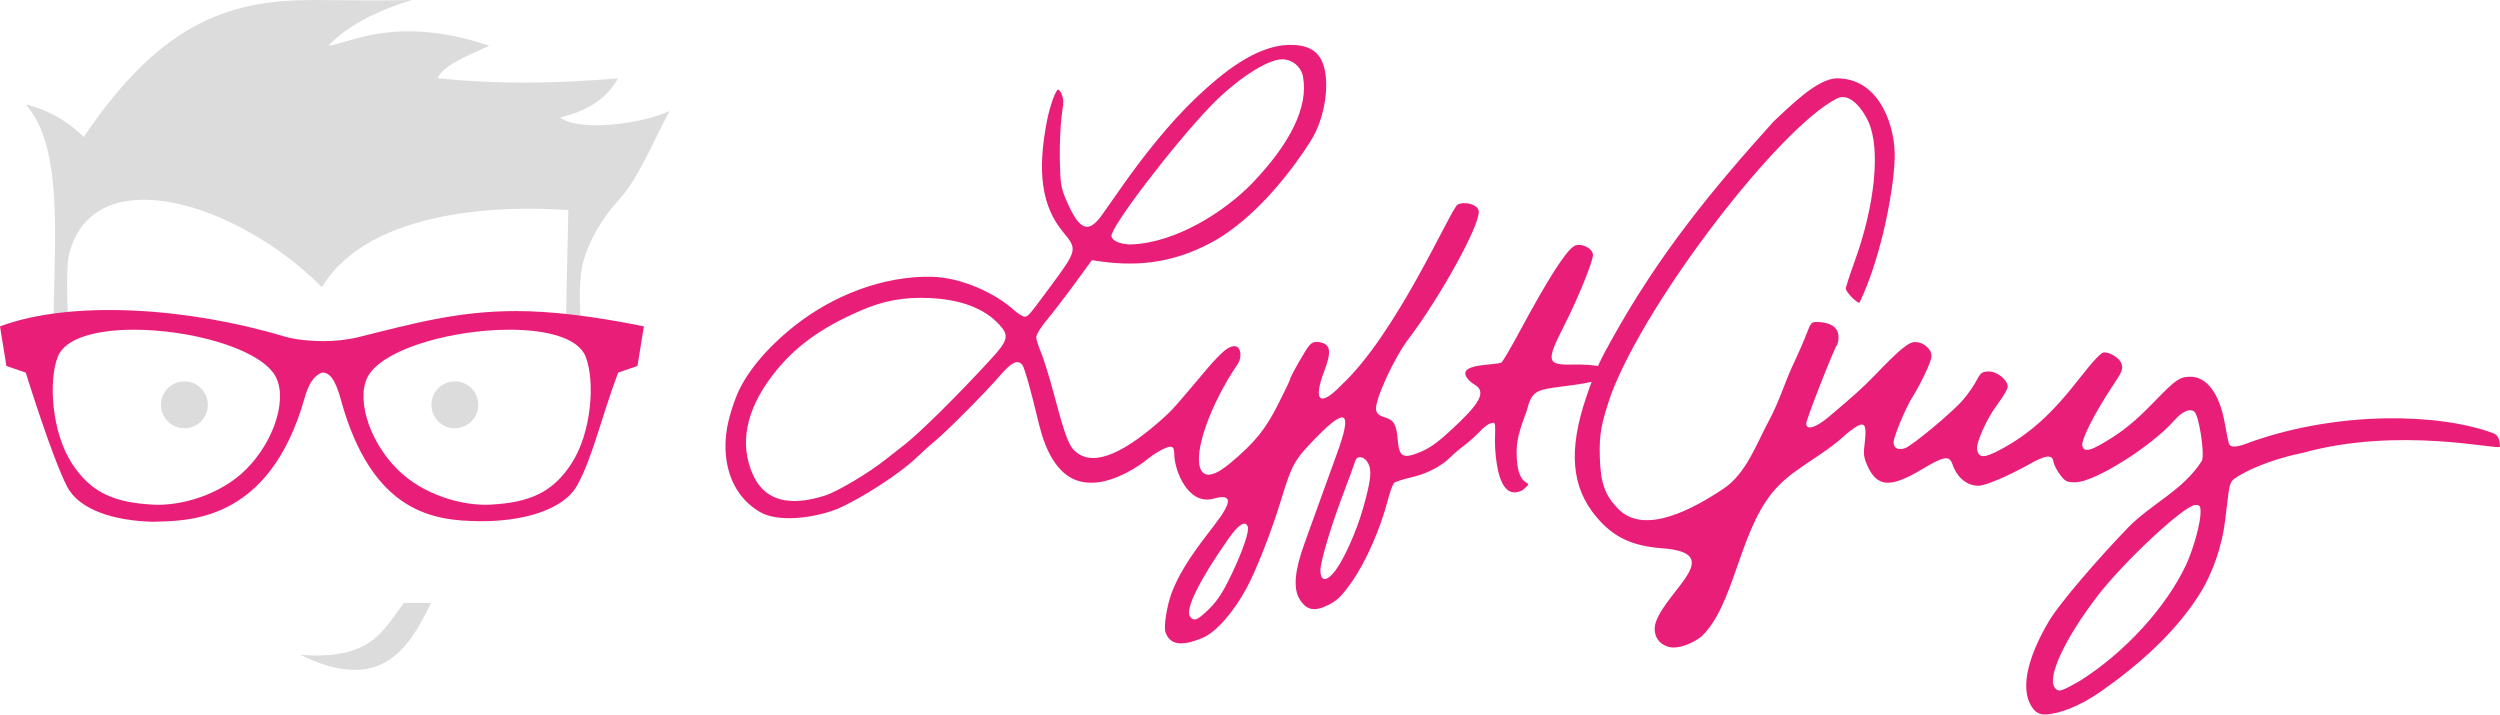
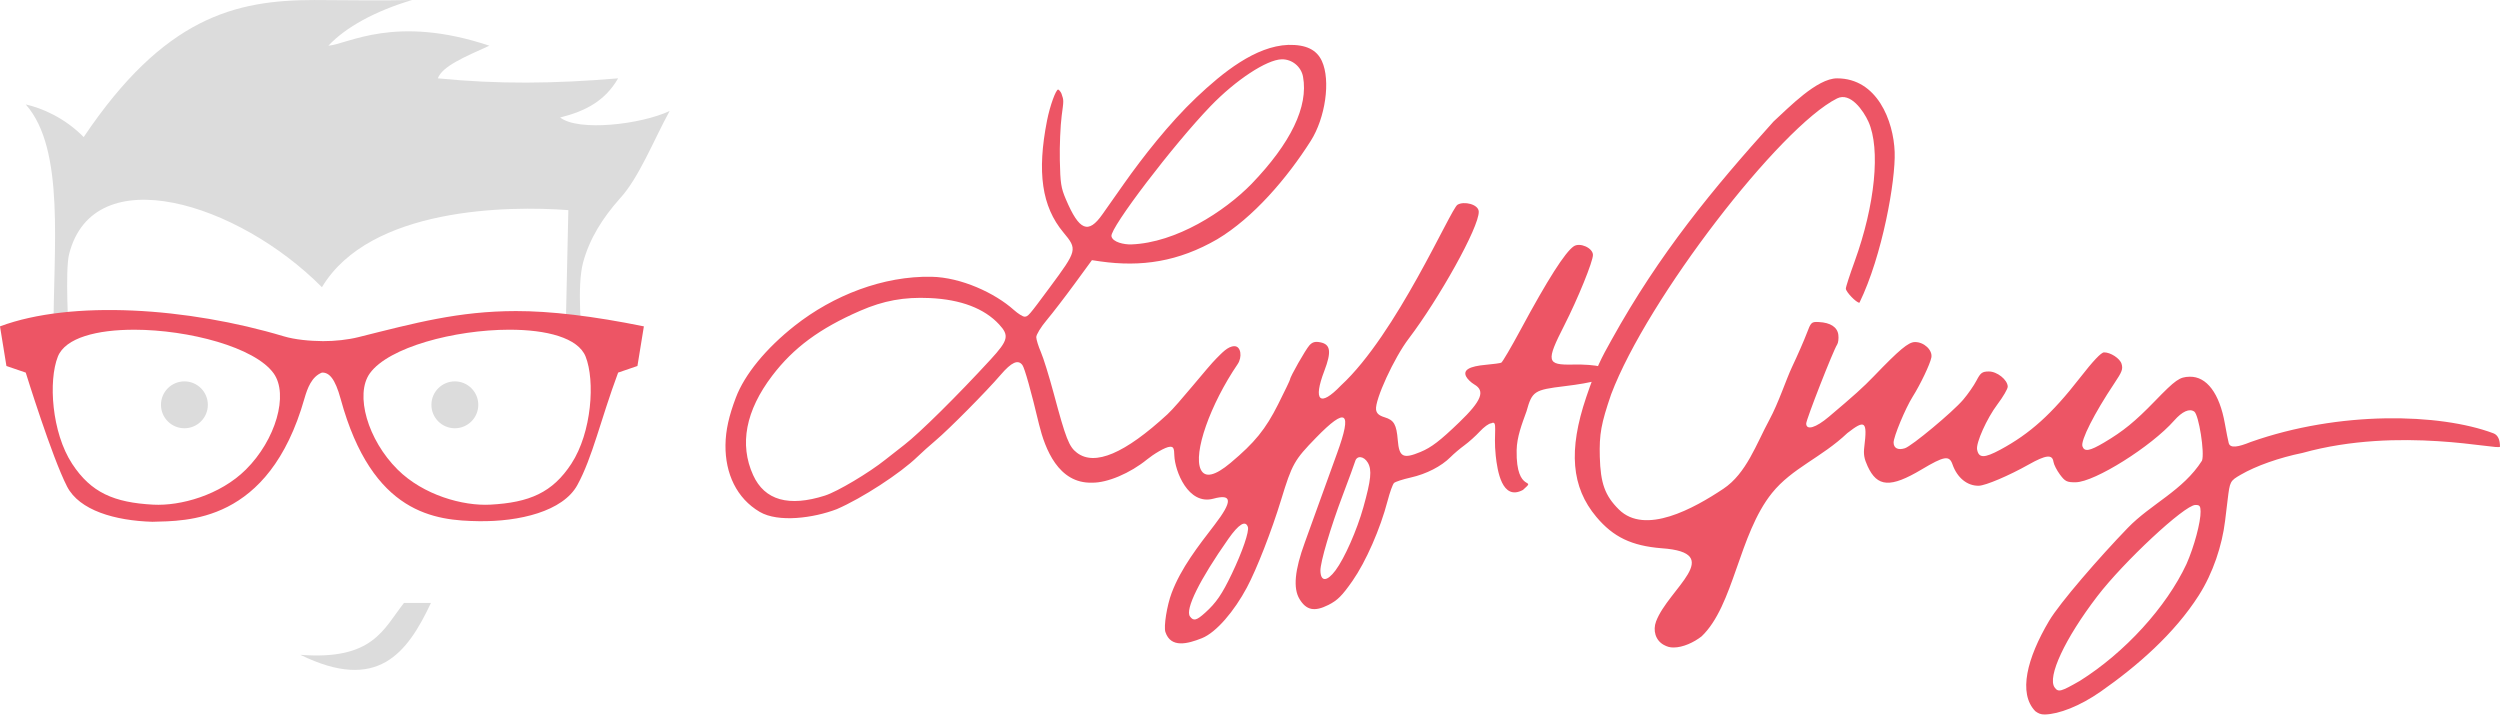
<svg xmlns="http://www.w3.org/2000/svg" id="svg4187" height="60" width="210" version="1.1" viewBox="0 0 210 60">
  <g id="layer1" transform="translate(-.000069189 -992.36)">
    <g id="g4267" transform="matrix(0.75 0 0 0.75 .000017297 263.09)">
-       <path id="path4337-1" d="m227.94 1052c-1.915-1.997-0.924-5.912 1.559-10.102 1.198-2.022 5.652-7.146 8.814-10.416 2.598-2.687 6.183-4.179 8.311-7.528 0.317-0.871-0.357-5.141-0.867-5.498-0.54-0.378-1.346-0.019-2.243 0.999-2.57 2.918-8.916 6.897-11.035 6.919-0.981 0.013-1.194-0.094-1.763-0.861-0.356-0.48-0.684-1.123-0.728-1.429-0.123-0.865-0.841-0.784-2.788 0.312-2.205 1.241-4.82 2.352-5.576 2.367-1.293 0.027-2.422-0.892-2.948-2.401-0.357-1.024-0.925-0.929-3.454 0.578-3.489 2.08-4.967 1.992-6.049-0.362-0.391-0.85-0.474-1.342-0.37-2.185 0.353-2.866 0.089-3.079-1.901-1.526-2.902 2.754-6.183 3.91-8.436 6.709-3.74 4.646-4.265 12.61-7.891 16.06-0.86 0.671-2.082 1.243-3.138 1.244-0.416 0-0.716-0.087-1.094-0.293-0.938-0.51-1.235-1.633-0.866-2.619 1.366-3.656 7.905-7.701 0.627-8.203-3.368-0.272-5.417-1.255-7.31-3.508-2.805-3.338-3.153-7.456-1.135-13.418 1.121-3.313 1.692-4.373 2.834-6.412 5.367-9.69 11.377-16.946 18.141-24.454 1.712-1.564 4.867-4.838 7.117-4.838 4.5 0 6.326 4.774 6.452 8.249 0.113 3.191-1.375 11.608-3.946 16.883-0.353 0-1.515-1.21-1.523-1.579-0.008-0.173 0.437-1.536 0.979-3.029 2.299-6.33 2.922-12.637 1.55-15.672-0.548-1.212-2.013-3.352-3.513-2.602-6.364 3.182-21.244 22.414-25.299 33.131-1.13 3.3-1.339 4.452-1.273 7.011 0.077 2.965 0.579 4.351 2.134 5.893 2.939 2.914 8.401-0.111 11.707-2.317 2.582-1.723 3.683-5.012 5.159-7.737 1.015-1.874 1.887-4.545 2.517-5.876 0.63-1.331 1.371-3.024 1.648-3.762 0.484-1.291 0.536-1.34 1.369-1.299 1.311 0.065 2.08 0.573 2.184 1.442 0.05 0.409-0.014 0.893-0.134 1.075-0.429 0.635-3.477 8.421-3.468 8.858 0.017 0.786 1.076 0.469 2.531-0.758 2.805-2.365 3.866-3.321 5.034-4.535 2.888-3.002 3.875-3.825 4.602-3.841 1.021-0.021 2.01 0.905 1.851 1.734-0.141 0.738-1.229 3.017-2.098 4.395-0.812 1.289-2.145 4.498-2.131 5.134 0.011 0.629 0.503 0.873 1.264 0.631 0.78-0.248 5.355-4.058 6.532-5.439 0.529-0.622 1.199-1.585 1.487-2.14 0.455-0.875 0.638-1.011 1.371-1.019 0.932-0.013 2.113 0.93 2.129 1.696 0.008 0.243-0.518 1.142-1.162 1.996-1.178 1.562-2.41 4.306-2.269 5.053 0.185 0.977 0.803 0.979 2.604 0.012 3.329-1.796 5.76-3.988 8.895-8.021 1.485-1.91 2.39-2.868 2.716-2.875 0.723-0.015 1.788 0.679 1.964 1.282 0.173 0.59 0.068 0.873-0.809 2.185-2.238 3.346-3.794 6.42-3.572 7.054 0.224 0.639 0.806 0.536 2.433-0.428 2.136-1.265 3.448-2.335 5.656-4.611 2.357-2.43 2.787-2.732 3.929-2.756 1.899-0.04 3.336 1.874 3.933 5.242 0.168 0.948 0.362 1.933 0.432 2.188 0.169 0.626 1.082 0.438 2.462-0.119 9.927-3.51 21.169-3.229 27.183-0.975 0.52 0.195 0.742 0.751 0.736 1.495-0.007 0.465-11.19-2.336-22.115 0.703-2.615 0.533-5.202 1.446-6.917 2.441-1.195 0.693-1.219 0.74-1.466 2.78-0.062 0.514-0.193 1.595-0.291 2.402-0.333 2.747-1.353 5.835-2.933 8.315-2.752 4.322-6.908 7.931-10.978 10.779-2.361 1.655-4.72 2.542-6.266 2.578-0.474 0.013-0.761-0.129-1.096-0.382zm4.997-3.378c5.042-3.166 9.697-8.265 11.952-13.095 0.862-1.953 1.6-4.708 1.577-5.891-0.01-0.607-0.112-0.73-0.589-0.72-1.226 0.026-8.016 6.352-10.992 10.241-3.612 4.72-5.625 9.033-4.762 10.202 0.411 0.556 0.675 0.487 2.814-0.738zm-102.41-5.465c-0.21-0.632 0.174-2.994 0.695-4.377 1.059-2.814 2.988-5.265 4.809-7.637 2.03-2.642 1.999-3.511-0.133-2.931-2.817 0.767-4.311-3.095-4.372-4.828-0.017-0.814-0.104-0.996-0.468-0.989-0.555 0.013-1.922 0.879-2.584 1.419-1.889 1.543-4.473 2.647-6.19 2.605-3.741 0.099-5.235-3.774-5.907-6.511-0.887-3.721-1.616-6.32-1.868-6.661-0.485-0.657-1.217-0.327-2.438 1.097-1.587 1.852-5.776 6.079-7.281 7.348-0.651 0.548-1.566 1.368-2.034 1.822-1.918 1.861-6.224 4.659-9.036 5.871-2.591 0.997-6.547 1.53-8.632 0.305-2.581-1.516-3.869-4.287-3.834-7.483 0.02-1.682 0.394-3.281 1.162-5.313 0.981-2.596 3.375-5.519 6.603-8.061 4.308-3.393 9.895-5.583 15.316-5.475 3.31 0.066 7.092 1.815 9.212 3.713 0.469 0.42 1.012 0.76 1.206 0.756 0.394-0.013 0.443-0.065 2.816-3.27 3.096-4.182 3.116-4.26 1.523-6.176-2.406-2.894-2.964-6.727-1.824-12.519 0.333-1.69 0.994-3.469 1.242-3.474 0.086-0.001 0.309 0.276 0.377 0.464 0.279 0.772 0.242 0.799 0.023 2.462-0.149 1.135-0.243 3.381-0.209 4.992 0.055 2.597 0.131 3.091 0.679 4.379 1.498 3.52 2.51 3.934 4.094 1.675 0.545-0.776 1.629-2.317 2.41-3.424 2.054-2.912 5.053-6.763 8.104-9.654 2.973-2.817 6.633-5.76 10.305-5.895 1.977-0.042 3.17 0.533 3.757 1.808 1.009 2.196 0.38 6.387-1.244 8.943-2.663 4.192-6.446 8.611-10.474 11.018-4.345 2.514-8.506 3.135-13.106 2.48l-0.93-0.138-1.947 2.661c-1.071 1.463-2.476 3.291-3.123 4.06-0.647 0.77-1.171 1.627-1.165 1.905 0.009 0.278 0.24 1.031 0.52 1.674 0.28 0.643 0.925 2.718 1.433 4.612 1.364 5.093 1.714 5.985 2.609 6.663 1.996 1.513 5.352 0.086 10.125-4.306 1.204-1.107 4.538-5.333 5.493-6.267 0.572-0.559 1.264-1.367 2.014-1.367 0.75 0 0.887 1.237 0.365 2.004-3.087 4.536-5.007 9.992-4.133 11.809 0.467 0.97 1.589 0.721 3.33-0.739 2.72-2.28 3.925-3.764 5.337-6.572 0.735-1.462 1.336-2.716 1.334-2.788-0.009-0.268 1.737-3.334 2.165-3.808 0.334-0.37 0.642-0.455 1.228-0.339 1.145 0.227 1.261 1.059 0.446 3.193-1.298 3.398-0.502 4.102 1.857 1.642 6.24-5.745 12.295-19.78 13.056-20.243 0.712-0.433 2.352-0.062 2.38 0.768 0.06 1.728-4.491 9.812-7.831 14.21-1.639 2.139-3.825 6.894-3.669 7.98 0.061 0.417 0.33 0.654 0.961 0.847 1.052 0.321 1.326 0.799 1.471 2.574 0.155 1.888 0.597 2.115 2.547 1.307 1.21-0.501 2.189-1.25 4.333-3.315 2.499-2.406 2.944-3.518 1.697-4.239-0.375-0.217-0.793-0.626-0.929-0.908-0.347-0.721 0.358-1.133 2.226-1.3 0.814-0.072 1.585-0.178 1.714-0.234 0.129-0.056 1.107-1.72 2.172-3.699 3.016-5.601 4.974-8.675 5.946-9.336 0.687-0.467 2.137 0.179 2.153 0.958 0.014 0.718-1.69 4.91-3.219 7.911-2.062 4.048-1.974 4.437 0.98 4.375 2.606-0.055 4.374 0.356 4.116 0.955-0.272 0.633-1.784 1.07-5.079 1.469-3.381 0.409-3.611 0.561-4.238 2.806-0.519 1.44-1.079 2.864-1.107 4.364-0.094 5.031 2.4 2.936 0.709 4.446-2.356 1.275-2.87-2.177-3.05-3.821-0.285-2.607 0.286-4.046-0.512-3.638-0.24 0-0.811 0.415-1.269 0.91-0.457 0.496-1.233 1.193-1.724 1.55-0.491 0.357-1.192 0.951-1.558 1.321-1.026 1.035-2.706 1.898-4.465 2.292-0.879 0.197-1.718 0.471-1.863 0.608-0.146 0.137-0.47 1.036-0.72 1.996-0.819 3.144-2.432 6.821-3.939 8.979-1.156 1.656-1.676 2.174-2.698 2.688-1.557 0.783-2.473 0.594-3.232-0.667-0.727-1.208-0.536-3.234 0.596-6.326 0.27-0.738 0.968-2.67 1.55-4.293 0.582-1.623 1.51-4.189 2.062-5.702 1.725-4.732 1.046-5.237-2.352-1.748-2.441 2.506-2.686 2.941-3.913 6.958-1.067 3.494-2.729 7.753-3.836 9.827-1.398 2.622-3.417 5.026-5.039 5.673-1.589 0.634-3.477 1.139-4.084-0.687zm4.452-2.172c1.24-1.119 1.888-2.066 2.984-4.357 1.193-2.495 1.97-4.765 1.798-5.255-0.271-0.774-1.021-0.315-2.182 1.336-3.227 4.592-4.873 7.921-4.3 8.697 0.398 0.54 0.724 0.459 1.699-0.421zm14.593-4.735c1.018-1.365 2.402-4.497 3.124-7.071 0.863-3.078 0.975-4.189 0.503-4.995-0.441-0.752-1.23-0.842-1.421-0.161-0.073 0.258-0.703 1.978-1.401 3.823-1.357 3.585-2.51 7.491-2.49 8.437 0.026 1.251 0.736 1.237 1.685-0.034zm-57.158-8.392c1.373-0.439 4.918-2.548 6.753-4.019 0.451-0.361 1.403-1.108 2.118-1.659 1.718-1.327 5.942-5.504 9.672-9.565 1.972-2.147 2.099-2.676 0.937-3.928-1.66-1.789-4.284-2.785-7.754-2.945-2.891-0.133-5.184 0.286-7.806 1.428-4.53 1.973-7.462 4.137-9.842 7.265-2.978 3.913-3.705 7.698-2.14 11.14 1.282 2.819 3.988 3.586 8.062 2.285zm47.742-34.882c4.427-4.598 6.391-8.679 5.784-12.02-0.206-1.135-1.232-1.976-2.385-1.953-1.683 0.033-5.159 2.322-7.986 5.258-4.184 4.346-11.258 13.632-11.086 14.555 0.124 0.672 1.43 0.949 2.235 0.918 5.013-0.191 10.411-3.672 13.437-6.758z" fill="#e91e78" />
+       <path id="path4337-1" d="m227.94 1052c-1.915-1.997-0.924-5.912 1.559-10.102 1.198-2.022 5.652-7.146 8.814-10.416 2.598-2.687 6.183-4.179 8.311-7.528 0.317-0.871-0.357-5.141-0.867-5.498-0.54-0.378-1.346-0.019-2.243 0.999-2.57 2.918-8.916 6.897-11.035 6.919-0.981 0.013-1.194-0.094-1.763-0.861-0.356-0.48-0.684-1.123-0.728-1.429-0.123-0.865-0.841-0.784-2.788 0.312-2.205 1.241-4.82 2.352-5.576 2.367-1.293 0.027-2.422-0.892-2.948-2.401-0.357-1.024-0.925-0.929-3.454 0.578-3.489 2.08-4.967 1.992-6.049-0.362-0.391-0.85-0.474-1.342-0.37-2.185 0.353-2.866 0.089-3.079-1.901-1.526-2.902 2.754-6.183 3.91-8.436 6.709-3.74 4.646-4.265 12.61-7.891 16.06-0.86 0.671-2.082 1.243-3.138 1.244-0.416 0-0.716-0.087-1.094-0.293-0.938-0.51-1.235-1.633-0.866-2.619 1.366-3.656 7.905-7.701 0.627-8.203-3.368-0.272-5.417-1.255-7.31-3.508-2.805-3.338-3.153-7.456-1.135-13.418 1.121-3.313 1.692-4.373 2.834-6.412 5.367-9.69 11.377-16.946 18.141-24.454 1.712-1.564 4.867-4.838 7.117-4.838 4.5 0 6.326 4.774 6.452 8.249 0.113 3.191-1.375 11.608-3.946 16.883-0.353 0-1.515-1.21-1.523-1.579-0.008-0.173 0.437-1.536 0.979-3.029 2.299-6.33 2.922-12.637 1.55-15.672-0.548-1.212-2.013-3.352-3.513-2.602-6.364 3.182-21.244 22.414-25.299 33.131-1.13 3.3-1.339 4.452-1.273 7.011 0.077 2.965 0.579 4.351 2.134 5.893 2.939 2.914 8.401-0.111 11.707-2.317 2.582-1.723 3.683-5.012 5.159-7.737 1.015-1.874 1.887-4.545 2.517-5.876 0.63-1.331 1.371-3.024 1.648-3.762 0.484-1.291 0.536-1.34 1.369-1.299 1.311 0.065 2.08 0.573 2.184 1.442 0.05 0.409-0.014 0.893-0.134 1.075-0.429 0.635-3.477 8.421-3.468 8.858 0.017 0.786 1.076 0.469 2.531-0.758 2.805-2.365 3.866-3.321 5.034-4.535 2.888-3.002 3.875-3.825 4.602-3.841 1.021-0.021 2.01 0.905 1.851 1.734-0.141 0.738-1.229 3.017-2.098 4.395-0.812 1.289-2.145 4.498-2.131 5.134 0.011 0.629 0.503 0.873 1.264 0.631 0.78-0.248 5.355-4.058 6.532-5.439 0.529-0.622 1.199-1.585 1.487-2.14 0.455-0.875 0.638-1.011 1.371-1.019 0.932-0.013 2.113 0.93 2.129 1.696 0.008 0.243-0.518 1.142-1.162 1.996-1.178 1.562-2.41 4.306-2.269 5.053 0.185 0.977 0.803 0.979 2.604 0.012 3.329-1.796 5.76-3.988 8.895-8.021 1.485-1.91 2.39-2.868 2.716-2.875 0.723-0.015 1.788 0.679 1.964 1.282 0.173 0.59 0.068 0.873-0.809 2.185-2.238 3.346-3.794 6.42-3.572 7.054 0.224 0.639 0.806 0.536 2.433-0.428 2.136-1.265 3.448-2.335 5.656-4.611 2.357-2.43 2.787-2.732 3.929-2.756 1.899-0.04 3.336 1.874 3.933 5.242 0.168 0.948 0.362 1.933 0.432 2.188 0.169 0.626 1.082 0.438 2.462-0.119 9.927-3.51 21.169-3.229 27.183-0.975 0.52 0.195 0.742 0.751 0.736 1.495-0.007 0.465-11.19-2.336-22.115 0.703-2.615 0.533-5.202 1.446-6.917 2.441-1.195 0.693-1.219 0.74-1.466 2.78-0.062 0.514-0.193 1.595-0.291 2.402-0.333 2.747-1.353 5.835-2.933 8.315-2.752 4.322-6.908 7.931-10.978 10.779-2.361 1.655-4.72 2.542-6.266 2.578-0.474 0.013-0.761-0.129-1.096-0.382zm4.997-3.378c5.042-3.166 9.697-8.265 11.952-13.095 0.862-1.953 1.6-4.708 1.577-5.891-0.01-0.607-0.112-0.73-0.589-0.72-1.226 0.026-8.016 6.352-10.992 10.241-3.612 4.72-5.625 9.033-4.762 10.202 0.411 0.556 0.675 0.487 2.814-0.738zm-102.41-5.465c-0.21-0.632 0.174-2.994 0.695-4.377 1.059-2.814 2.988-5.265 4.809-7.637 2.03-2.642 1.999-3.511-0.133-2.931-2.817 0.767-4.311-3.095-4.372-4.828-0.017-0.814-0.104-0.996-0.468-0.989-0.555 0.013-1.922 0.879-2.584 1.419-1.889 1.543-4.473 2.647-6.19 2.605-3.741 0.099-5.235-3.774-5.907-6.511-0.887-3.721-1.616-6.32-1.868-6.661-0.485-0.657-1.217-0.327-2.438 1.097-1.587 1.852-5.776 6.079-7.281 7.348-0.651 0.548-1.566 1.368-2.034 1.822-1.918 1.861-6.224 4.659-9.036 5.871-2.591 0.997-6.547 1.53-8.632 0.305-2.581-1.516-3.869-4.287-3.834-7.483 0.02-1.682 0.394-3.281 1.162-5.313 0.981-2.596 3.375-5.519 6.603-8.061 4.308-3.393 9.895-5.583 15.316-5.475 3.31 0.066 7.092 1.815 9.212 3.713 0.469 0.42 1.012 0.76 1.206 0.756 0.394-0.013 0.443-0.065 2.816-3.27 3.096-4.182 3.116-4.26 1.523-6.176-2.406-2.894-2.964-6.727-1.824-12.519 0.333-1.69 0.994-3.469 1.242-3.474 0.086-0.001 0.309 0.276 0.377 0.464 0.279 0.772 0.242 0.799 0.023 2.462-0.149 1.135-0.243 3.381-0.209 4.992 0.055 2.597 0.131 3.091 0.679 4.379 1.498 3.52 2.51 3.934 4.094 1.675 0.545-0.776 1.629-2.317 2.41-3.424 2.054-2.912 5.053-6.763 8.104-9.654 2.973-2.817 6.633-5.76 10.305-5.895 1.977-0.042 3.17 0.533 3.757 1.808 1.009 2.196 0.38 6.387-1.244 8.943-2.663 4.192-6.446 8.611-10.474 11.018-4.345 2.514-8.506 3.135-13.106 2.48l-0.93-0.138-1.947 2.661c-1.071 1.463-2.476 3.291-3.123 4.06-0.647 0.77-1.171 1.627-1.165 1.905 0.009 0.278 0.24 1.031 0.52 1.674 0.28 0.643 0.925 2.718 1.433 4.612 1.364 5.093 1.714 5.985 2.609 6.663 1.996 1.513 5.352 0.086 10.125-4.306 1.204-1.107 4.538-5.333 5.493-6.267 0.572-0.559 1.264-1.367 2.014-1.367 0.75 0 0.887 1.237 0.365 2.004-3.087 4.536-5.007 9.992-4.133 11.809 0.467 0.97 1.589 0.721 3.33-0.739 2.72-2.28 3.925-3.764 5.337-6.572 0.735-1.462 1.336-2.716 1.334-2.788-0.009-0.268 1.737-3.334 2.165-3.808 0.334-0.37 0.642-0.455 1.228-0.339 1.145 0.227 1.261 1.059 0.446 3.193-1.298 3.398-0.502 4.102 1.857 1.642 6.24-5.745 12.295-19.78 13.056-20.243 0.712-0.433 2.352-0.062 2.38 0.768 0.06 1.728-4.491 9.812-7.831 14.21-1.639 2.139-3.825 6.894-3.669 7.98 0.061 0.417 0.33 0.654 0.961 0.847 1.052 0.321 1.326 0.799 1.471 2.574 0.155 1.888 0.597 2.115 2.547 1.307 1.21-0.501 2.189-1.25 4.333-3.315 2.499-2.406 2.944-3.518 1.697-4.239-0.375-0.217-0.793-0.626-0.929-0.908-0.347-0.721 0.358-1.133 2.226-1.3 0.814-0.072 1.585-0.178 1.714-0.234 0.129-0.056 1.107-1.72 2.172-3.699 3.016-5.601 4.974-8.675 5.946-9.336 0.687-0.467 2.137 0.179 2.153 0.958 0.014 0.718-1.69 4.91-3.219 7.911-2.062 4.048-1.974 4.437 0.98 4.375 2.606-0.055 4.374 0.356 4.116 0.955-0.272 0.633-1.784 1.07-5.079 1.469-3.381 0.409-3.611 0.561-4.238 2.806-0.519 1.44-1.079 2.864-1.107 4.364-0.094 5.031 2.4 2.936 0.709 4.446-2.356 1.275-2.87-2.177-3.05-3.821-0.285-2.607 0.286-4.046-0.512-3.638-0.24 0-0.811 0.415-1.269 0.91-0.457 0.496-1.233 1.193-1.724 1.55-0.491 0.357-1.192 0.951-1.558 1.321-1.026 1.035-2.706 1.898-4.465 2.292-0.879 0.197-1.718 0.471-1.863 0.608-0.146 0.137-0.47 1.036-0.72 1.996-0.819 3.144-2.432 6.821-3.939 8.979-1.156 1.656-1.676 2.174-2.698 2.688-1.557 0.783-2.473 0.594-3.232-0.667-0.727-1.208-0.536-3.234 0.596-6.326 0.27-0.738 0.968-2.67 1.55-4.293 0.582-1.623 1.51-4.189 2.062-5.702 1.725-4.732 1.046-5.237-2.352-1.748-2.441 2.506-2.686 2.941-3.913 6.958-1.067 3.494-2.729 7.753-3.836 9.827-1.398 2.622-3.417 5.026-5.039 5.673-1.589 0.634-3.477 1.139-4.084-0.687zm4.452-2.172c1.24-1.119 1.888-2.066 2.984-4.357 1.193-2.495 1.97-4.765 1.798-5.255-0.271-0.774-1.021-0.315-2.182 1.336-3.227 4.592-4.873 7.921-4.3 8.697 0.398 0.54 0.724 0.459 1.699-0.421zm14.593-4.735c1.018-1.365 2.402-4.497 3.124-7.071 0.863-3.078 0.975-4.189 0.503-4.995-0.441-0.752-1.23-0.842-1.421-0.161-0.073 0.258-0.703 1.978-1.401 3.823-1.357 3.585-2.51 7.491-2.49 8.437 0.026 1.251 0.736 1.237 1.685-0.034zm-57.158-8.392c1.373-0.439 4.918-2.548 6.753-4.019 0.451-0.361 1.403-1.108 2.118-1.659 1.718-1.327 5.942-5.504 9.672-9.565 1.972-2.147 2.099-2.676 0.937-3.928-1.66-1.789-4.284-2.785-7.754-2.945-2.891-0.133-5.184 0.286-7.806 1.428-4.53 1.973-7.462 4.137-9.842 7.265-2.978 3.913-3.705 7.698-2.14 11.14 1.282 2.819 3.988 3.586 8.062 2.285zm47.742-34.882c4.427-4.598 6.391-8.679 5.784-12.02-0.206-1.135-1.232-1.976-2.385-1.953-1.683 0.033-5.159 2.322-7.986 5.258-4.184 4.346-11.258 13.632-11.086 14.555 0.124 0.672 1.43 0.949 2.235 0.918 5.013-0.191 10.411-3.672 13.437-6.758z" fill="#ED5565" />
      <path id="path4313-1" d="m2.885 984.06c4.464 5.033 3.068 16.198 3.108 25.653h1.702s-0.423-7.055 0.047-8.9c2.752-10.8 18.933-5.737 28.315 3.714 5.362-8.955 20.867-9.143 27.598-8.632l-0.314 14.204h1.84s-0.608-5.687 0.134-8.376c0.732-2.653 2.151-4.917 4.115-7.134 2.104-2.262 3.804-6.57 5.569-9.799-3.236 1.521-10.227 2.322-12.26 0.731 2.877-0.722 5.041-1.88 6.49-4.386-7.204 0.605-13.434 0.668-20.192 0 0.502-1.354 2.957-2.382 5.769-3.655-10.559-3.54-15.842-0.17-18.029 0 1.944-2.075 5.231-3.879 9.375-5.117-3.898 0.088-7.36 0-10.955 0-8.898 0-16.831 1.966-25.824 15.35-2.15-2.183-4.697-3.255-6.49-3.655z" fill-rule="evenodd" fill="#dcdcdc" />
-       <path id="path4327-8" d="m57.782 1007.2c-6.429 0.01-11.255 1.322-17.648 2.922-1.149 0.287-2.628 0.452-3.955 0.445-1.482-0.013-3.133-0.161-4.414-0.545-10.695-3.207-23.742-4.101-31.766-1.109l0.721 4.438 2.163 0.74s2.921 9.442 4.628 12.76c1.378 2.679 5.371 3.823 9.548 3.949 3.75-0.115 13.049 0.248 17.042-13.818 0.329-1.133 0.796-2.434 1.956-2.892 0.805-0.03 1.47 0.655 2.099 2.96 3.534 12.954 10.637 13.609 15.462 13.682 4.535 0.069 9.436-1.095 11.051-4.055 1.703-3.122 2.577-7.245 4.561-12.586l2.163-0.74 0.721-4.438c-5.696-1.161-10.476-1.717-14.333-1.713zm-42.733 2.088c6.094 0.01 13.491 1.96 15.595 4.881 1.713 2.377 0.234 7.467-3.107 10.784-2.888 2.868-7.322 4.093-10.377 3.929-4.397-0.236-6.969-1.349-9.081-4.579-2.302-3.521-2.668-9.306-1.601-12 0.84-2.12 4.4-3.021 8.57-3.014zm41.972 0c4.17-0.01 7.73 0.894 8.57 3.014 1.067 2.695 0.701 8.479-1.601 12-2.111 3.229-4.683 4.343-9.081 4.579-3.055 0.164-7.488-1.06-10.377-3.929-3.341-3.317-4.819-8.407-3.106-10.784 2.104-2.921 9.5-4.871 15.594-4.881z" fill-rule="evenodd" fill="#e91e78" />
+       <path id="path4327-8" d="m57.782 1007.2c-6.429 0.01-11.255 1.322-17.648 2.922-1.149 0.287-2.628 0.452-3.955 0.445-1.482-0.013-3.133-0.161-4.414-0.545-10.695-3.207-23.742-4.101-31.766-1.109l0.721 4.438 2.163 0.74s2.921 9.442 4.628 12.76c1.378 2.679 5.371 3.823 9.548 3.949 3.75-0.115 13.049 0.248 17.042-13.818 0.329-1.133 0.796-2.434 1.956-2.892 0.805-0.03 1.47 0.655 2.099 2.96 3.534 12.954 10.637 13.609 15.462 13.682 4.535 0.069 9.436-1.095 11.051-4.055 1.703-3.122 2.577-7.245 4.561-12.586l2.163-0.74 0.721-4.438c-5.696-1.161-10.476-1.717-14.333-1.713zm-42.733 2.088c6.094 0.01 13.491 1.96 15.595 4.881 1.713 2.377 0.234 7.467-3.107 10.784-2.888 2.868-7.322 4.093-10.377 3.929-4.397-0.236-6.969-1.349-9.081-4.579-2.302-3.521-2.668-9.306-1.601-12 0.84-2.12 4.4-3.021 8.57-3.014zm41.972 0c4.17-0.01 7.73 0.894 8.57 3.014 1.067 2.695 0.701 8.479-1.601 12-2.111 3.229-4.683 4.343-9.081 4.579-3.055 0.164-7.488-1.06-10.377-3.929-3.341-3.317-4.819-8.407-3.106-10.784 2.104-2.921 9.5-4.871 15.594-4.881z" fill-rule="evenodd" fill="#ED5565" />
      <g fill="#dcdcdc">
        <path id="path4329-7" d="m33.639 1045.7c8.152 0.633 9.302-2.889 11.604-5.809h3.022c-2.668 5.665-5.992 10.041-14.626 5.809z" fill-rule="evenodd" />
        <ellipse id="circle4333-3" cy="1017.7" rx="2.625" ry="2.625" cx="20.654" />
        <ellipse id="ellipse4230-7" rx="2.625" cy="1017.7" ry="2.625" cx="50.943" />
      </g>
    </g>
  </g>
</svg>
